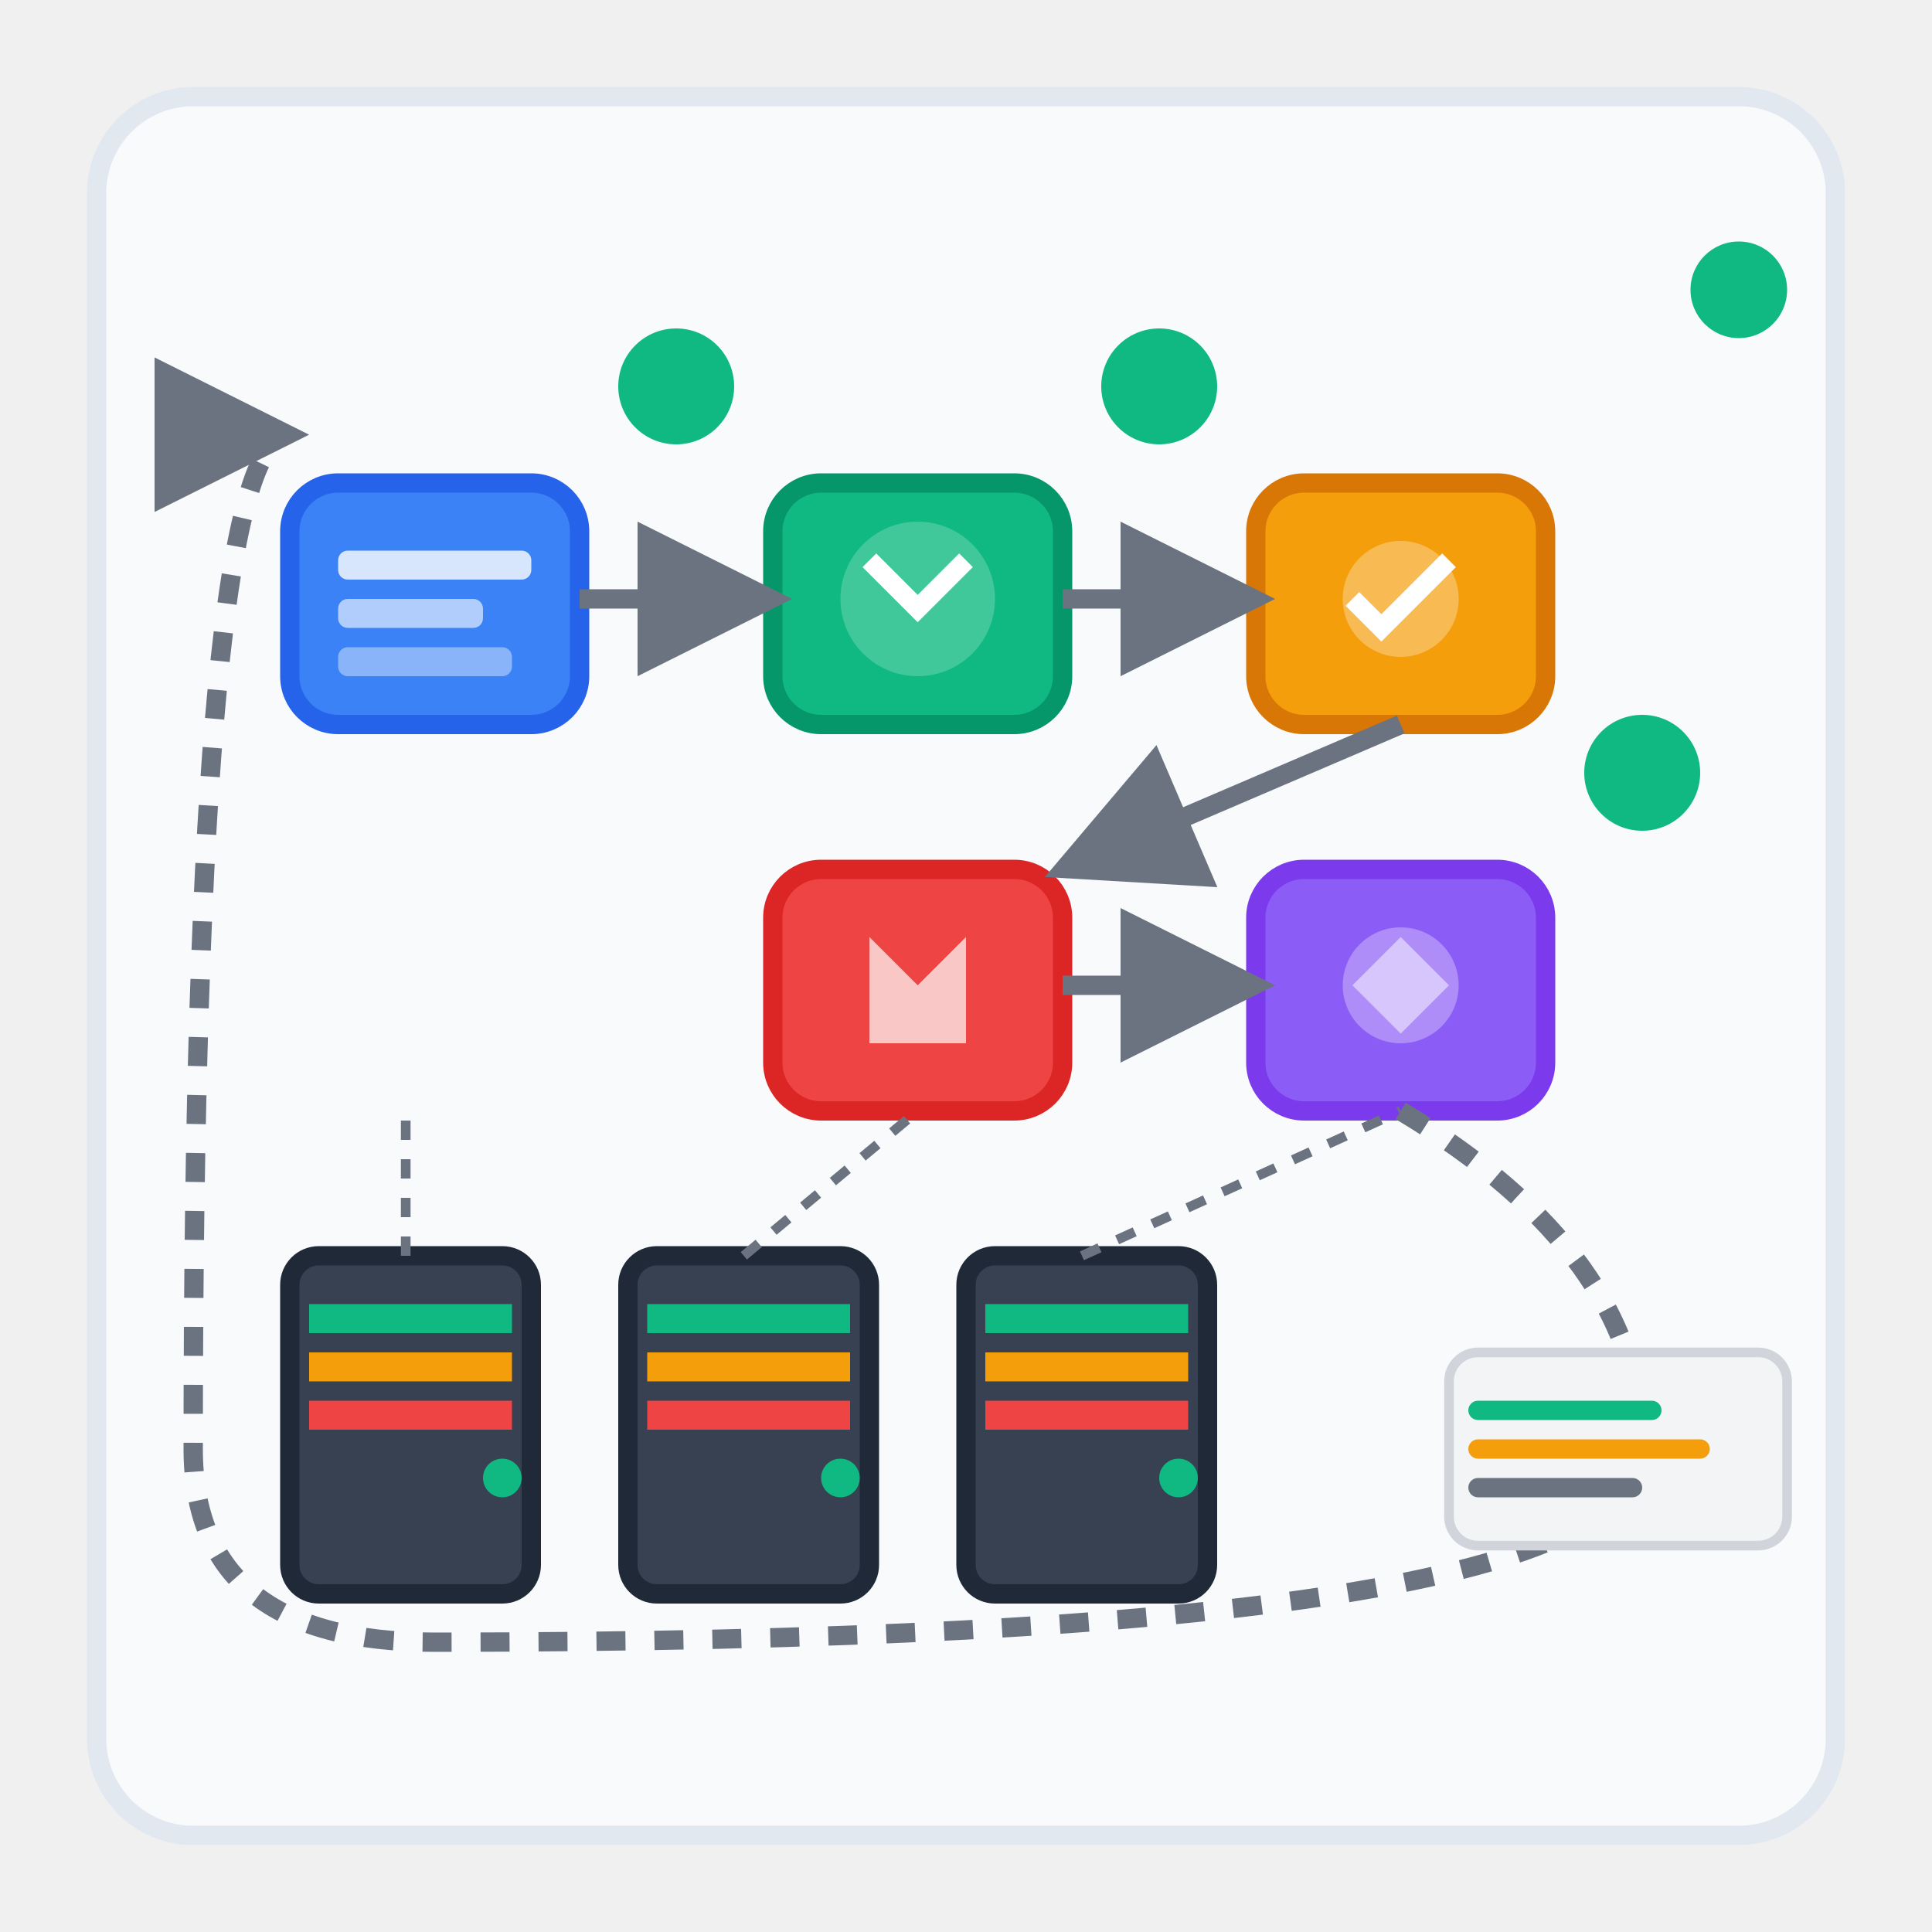
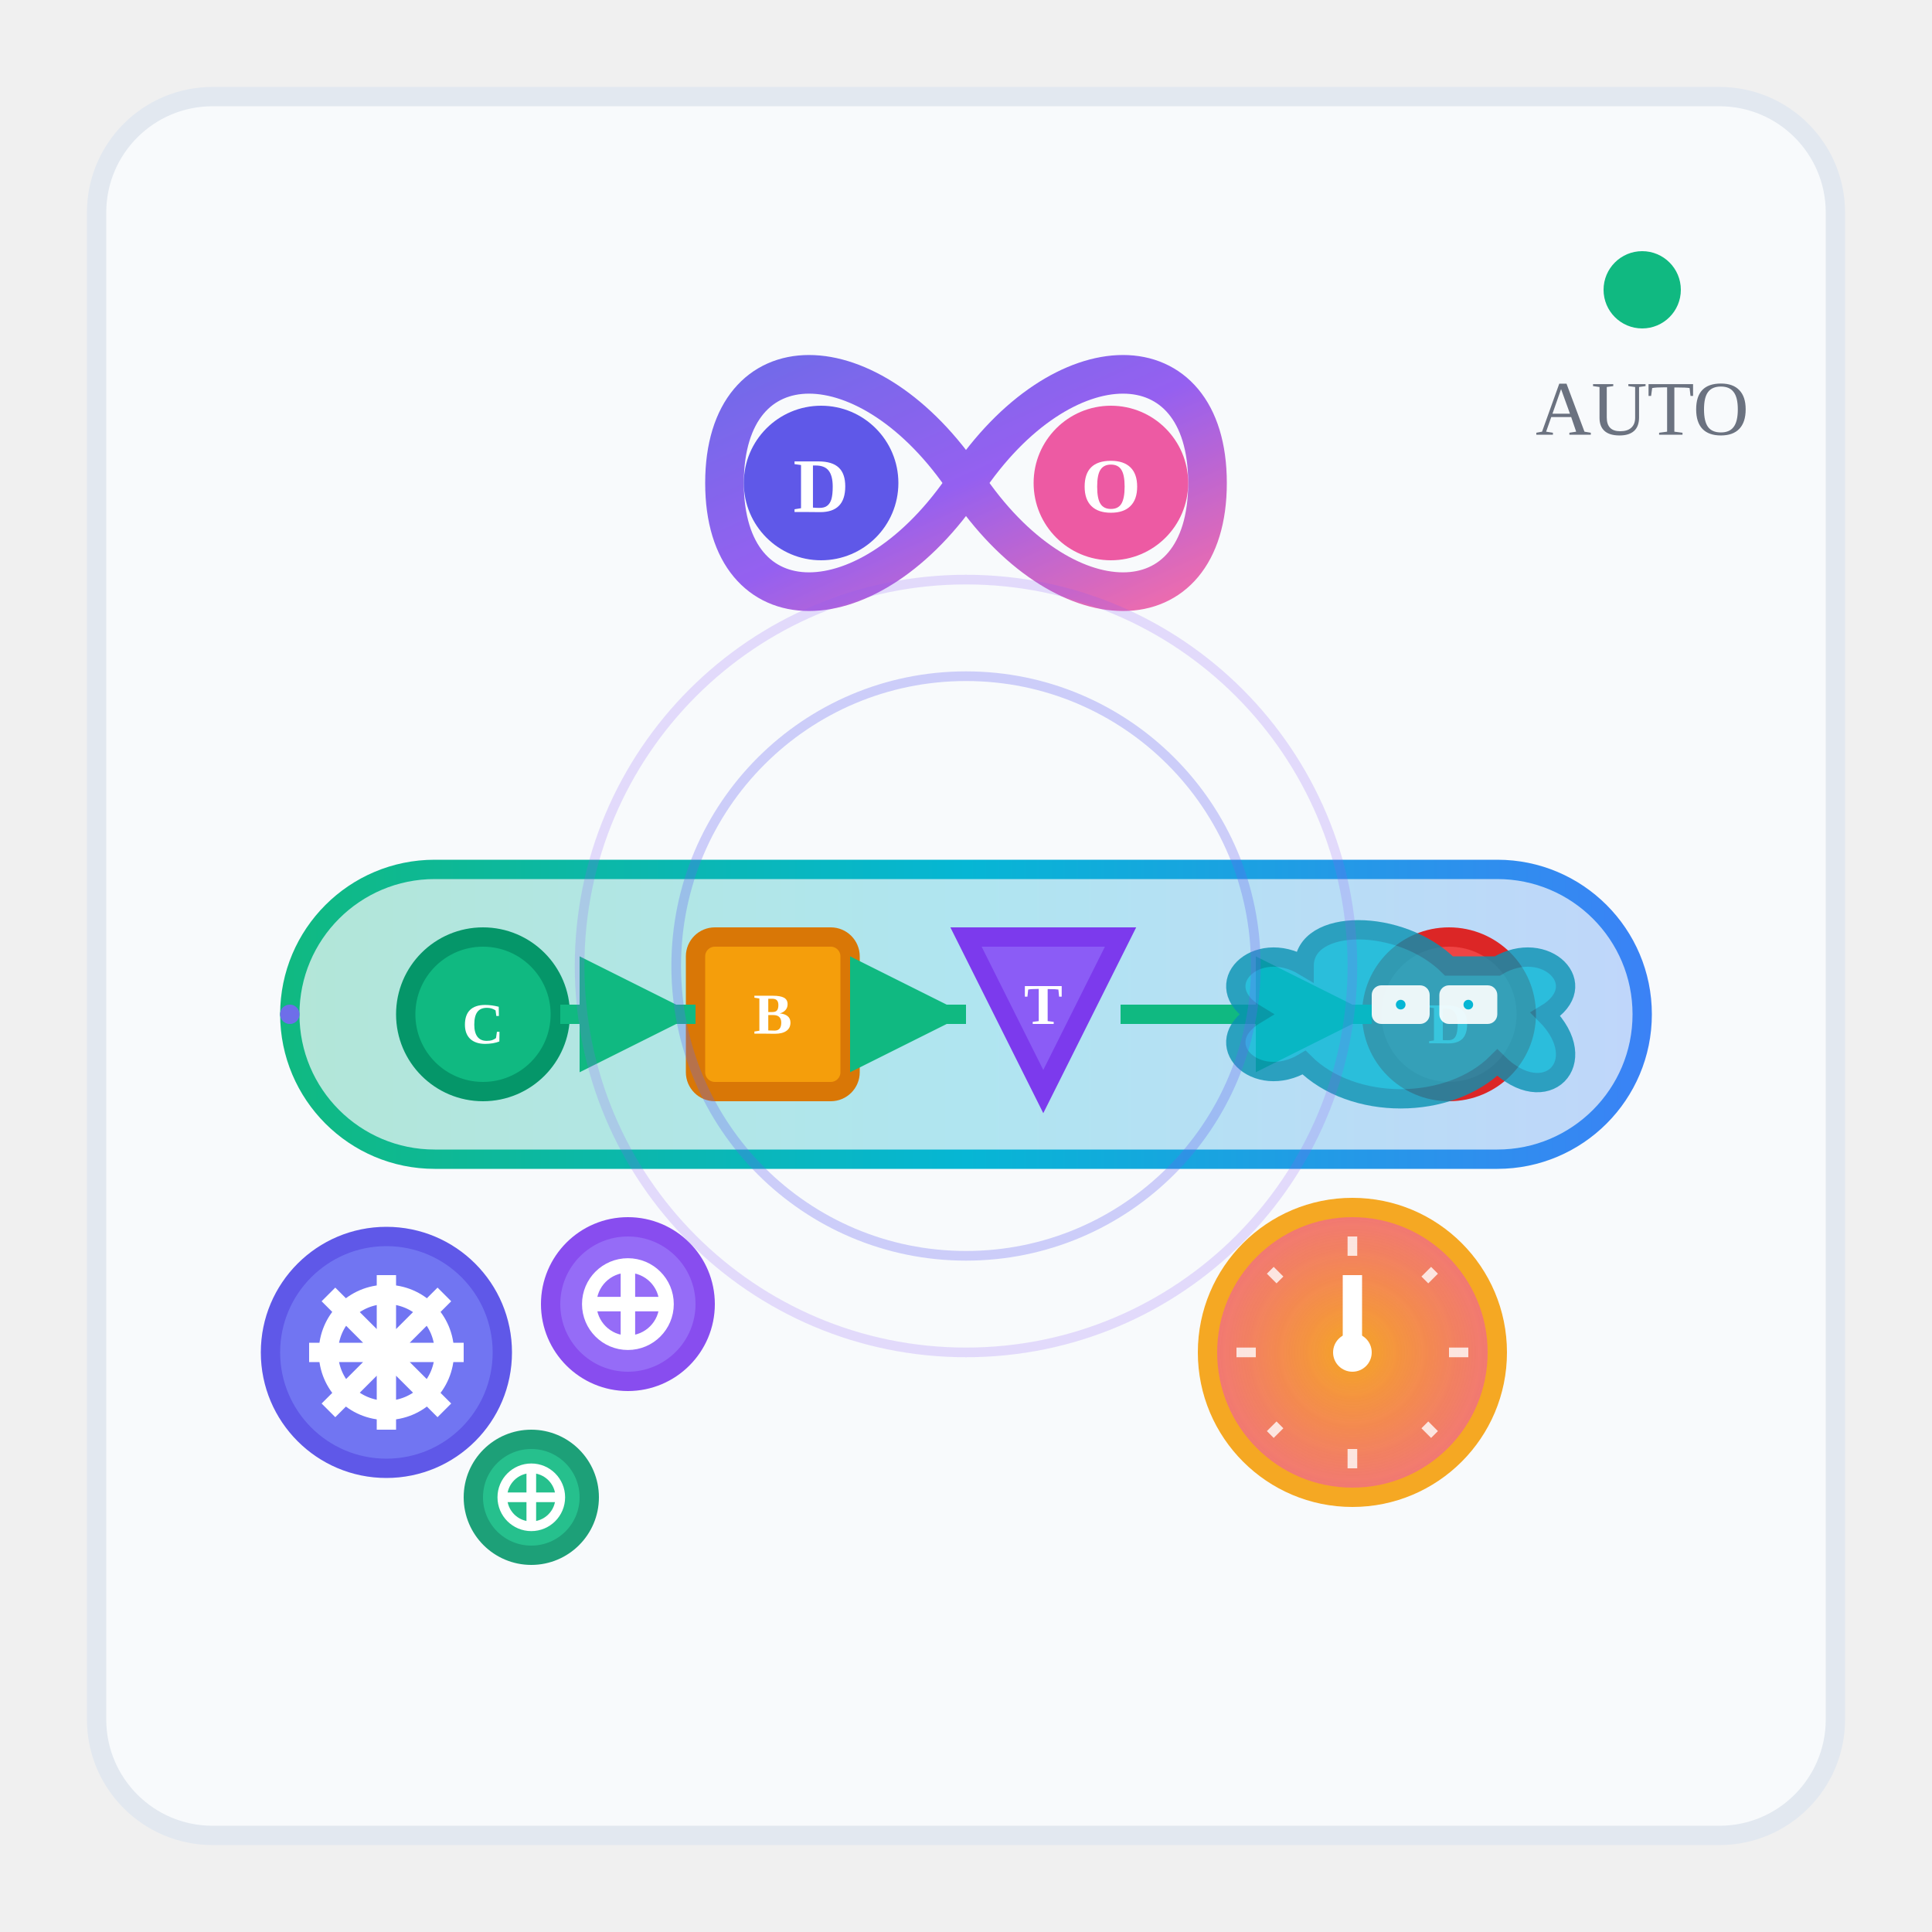
<svg xmlns="http://www.w3.org/2000/svg" width="200" height="200" viewBox="0 0 200 200">
-   <rect x="10" y="10" width="180" height="180" fill="#F8FAFC" stroke="#E2E8F0" stroke-width="2" rx="10" />
-   <g>
-     <rect x="30" y="50" width="30" height="25" rx="5" fill="#3B82F6" stroke="#2563EB" stroke-width="2" />
-     <rect x="35" y="57" width="20" height="3" rx="1" fill="white" opacity="0.8" />
-     <rect x="35" y="62" width="15" height="3" rx="1" fill="white" opacity="0.6" />
-     <rect x="35" y="67" width="18" height="3" rx="1" fill="white" opacity="0.4" />
-     <rect x="80" y="50" width="30" height="25" rx="5" fill="#10B981" stroke="#059669" stroke-width="2" />
-     <circle cx="95" cy="62" r="8" fill="white" opacity="0.2" />
-     <path d="M90,58 L95,63 L100,58" stroke="white" stroke-width="2" fill="none" />
-     <rect x="130" y="50" width="30" height="25" rx="5" fill="#F59E0B" stroke="#D97706" stroke-width="2" />
-     <circle cx="145" cy="62" r="6" fill="white" opacity="0.3" />
-     <path d="M140,62 L143,65 L150,58" stroke="white" stroke-width="2" fill="none" />
-     <rect x="80" y="90" width="30" height="25" rx="5" fill="#EF4444" stroke="#DC2626" stroke-width="2" />
-     <path d="M90,97 L95,102 L100,97 L100,108 L90,108 Z" fill="white" opacity="0.7" />
-     <rect x="130" y="90" width="30" height="25" rx="5" fill="#8B5CF6" stroke="#7C3AED" stroke-width="2" />
-     <circle cx="145" cy="102" r="6" fill="white" opacity="0.3" />
-     <path d="M140,102 L145,97 L150,102 L145,107 Z" fill="white" opacity="0.5" />
-   </g>
-   <g stroke="#6B7280" stroke-width="2" fill="none" marker-end="url(#pipelineArrow)">
-     <line x1="60" y1="62" x2="80" y2="62" />
-     <line x1="110" y1="62" x2="130" y2="62" />
-     <line x1="145" y1="75" x2="110" y2="90" />
-     <line x1="110" y1="102" x2="130" y2="102" />
-     <path d="M 145 115 Q 170 130 170 150 Q 170 170 45 170 Q 20 170 20 150 Q 20 45 30 45" stroke-dasharray="3,3" />
-   </g>
  <defs>
-     <marker id="pipelineArrow" markerWidth="8" markerHeight="8" refX="7" refY="4" orient="auto">
-       <path d="M0,0 L0,8 L8,4 z" fill="#6B7280" />
+     <linearGradient id="devopsGradient" x1="0%" y1="0%" x2="100%" y2="100%">
+       <stop offset="0%" style="stop-color:#4F46E5;stop-opacity:1" />
+       <stop offset="50%" style="stop-color:#7C3AED;stop-opacity:1" />
+       <stop offset="100%" style="stop-color:#EC4899;stop-opacity:1" />
+     </linearGradient>
+     <linearGradient id="pipelineGradient" x1="0%" y1="0%" x2="100%" y2="0%">
+       <stop offset="0%" style="stop-color:#10B981;stop-opacity:1" />
+       <stop offset="50%" style="stop-color:#06B6D4;stop-opacity:1" />
+       <stop offset="100%" style="stop-color:#3B82F6;stop-opacity:1" />
+     </linearGradient>
+     <radialGradient id="monitorGradient" cx="50%" cy="50%" r="50%">
+       <stop offset="0%" style="stop-color:#F59E0B;stop-opacity:1" />
+       <stop offset="100%" style="stop-color:#EF4444;stop-opacity:0.8" />
+     </radialGradient>
+     <marker id="flowArrow" markerWidth="10" markerHeight="10" refX="8" refY="3" orient="auto" markerUnits="strokeWidth">
+       <path d="M0,0 L0,6 L9,3 z" fill="#6366F1" />
+     </marker>
+     <marker id="dataArrow" markerWidth="8" markerHeight="8" refX="6" refY="3" orient="auto">
+       <path d="M0,0 L0,6 L6,3 z" fill="#10B981" />
    </marker>
  </defs>
-   <g fill="#10B981">
-     <circle cx="70" cy="40" r="6">
-       <animate attributeName="opacity" values="0.3;1;0.3" dur="2s" repeatCount="indefinite" />
+   <rect x="10" y="10" width="180" height="180" fill="#F8FAFC" stroke="#E2E8F0" stroke-width="2" rx="12" />
+   <g transform="translate(100,50)">
+     <path d="M-25,0 C-25,-15 -10,-15 0,0 C10,15 25,15 25,0 C25,-15 10,-15 0,0 C-10,15 -25,15 -25,0 Z" fill="none" stroke="url(#devopsGradient)" stroke-width="4" opacity="0.8">
+       <animate attributeName="stroke-dasharray" values="0,200;100,200;200,200" dur="3s" repeatCount="indefinite" />
+       <animate attributeName="stroke-dashoffset" values="0;-100;-200" dur="3s" repeatCount="indefinite" />
+     </path>
+     <circle cx="-15" cy="0" r="8" fill="#4F46E5" opacity="0.9">
+       <animate attributeName="r" values="8;10;8" dur="2s" repeatCount="indefinite" />
    </circle>
-     <circle cx="120" cy="40" r="6">
-       <animate attributeName="opacity" values="0.3;1;0.3" dur="2s" repeatCount="indefinite" begin="0.5s" />
+     <text x="-15" y="3" text-anchor="middle" fill="white" font-size="8" font-weight="bold">D</text>
+     <circle cx="15" cy="0" r="8" fill="#EC4899" opacity="0.9">
+       <animate attributeName="r" values="8;10;8" dur="2s" repeatCount="indefinite" begin="1s" />
    </circle>
-     <circle cx="170" cy="80" r="6">
-       <animate attributeName="opacity" values="0.3;1;0.3" dur="2s" repeatCount="indefinite" begin="1s" />
-     </circle>
-     <g stroke="#10B981" stroke-width="1" fill="none">
-       <circle cx="70" cy="40" r="4" />
-       <path d="M66,40 L74,40 M70,36 L70,44 M67,37 L73,43 M73,37 L67,43" />
-       <circle cx="120" cy="40" r="4" />
-       <path d="M116,40 L124,40 M120,36 L120,44 M117,37 L123,43 M123,37 L117,43" />
-       <circle cx="170" cy="80" r="4" />
-       <path d="M166,80 L174,80 M170,76 L170,84 M167,77 L173,83 M173,77 L167,83" />
+     <text x="15" y="3" text-anchor="middle" fill="white" font-size="8" font-weight="bold">O</text>
+   </g>
+   <g transform="translate(30,90)">
+     <rect x="0" y="0" width="140" height="30" rx="15" fill="url(#pipelineGradient)" opacity="0.3" />
+     <rect x="0" y="0" width="140" height="30" rx="15" fill="none" stroke="url(#pipelineGradient)" stroke-width="2" />
+     <g>
+       <circle cx="20" cy="15" r="8" fill="#10B981" stroke="#059669" stroke-width="2">
+         <animate attributeName="fill" values="#10B981;#34D399;#10B981" dur="4s" repeatCount="indefinite" />
+       </circle>
+       <text x="20" y="18" text-anchor="middle" fill="white" font-size="6" font-weight="bold">C</text>
+       <rect x="42" y="7" width="16" height="16" rx="2" fill="#F59E0B" stroke="#D97706" stroke-width="2">
+         <animate attributeName="fill" values="#F59E0B;#FBBF24;#F59E0B" dur="4s" repeatCount="indefinite" begin="1s" />
+       </rect>
+       <text x="50" y="17" text-anchor="middle" fill="white" font-size="6" font-weight="bold">B</text>
+       <polygon points="70,7 86,7 78,23" fill="#8B5CF6" stroke="#7C3AED" stroke-width="2">
+         <animate attributeName="fill" values="#8B5CF6;#A78BFA;#8B5CF6" dur="4s" repeatCount="indefinite" begin="2s" />
+       </polygon>
+       <text x="78" y="16" text-anchor="middle" fill="white" font-size="6" font-weight="bold">T</text>
+       <circle cx="120" cy="15" r="8" fill="#EF4444" stroke="#DC2626" stroke-width="2">
+         <animate attributeName="fill" values="#EF4444;#F87171;#EF4444" dur="4s" repeatCount="indefinite" begin="3s" />
+       </circle>
+       <text x="120" y="18" text-anchor="middle" fill="white" font-size="6" font-weight="bold">D</text>
+     </g>
+     <g fill="none" stroke="#10B981" stroke-width="2" marker-end="url(#dataArrow)">
+       <line x1="28" y1="15" x2="42" y2="15">
+         <animate attributeName="stroke-dasharray" values="0,20;10,20" dur="1s" repeatCount="indefinite" />
+       </line>
+       <line x1="58" y1="15" x2="70" y2="15">
+         <animate attributeName="stroke-dasharray" values="0,20;10,20" dur="1s" repeatCount="indefinite" begin="1s" />
+       </line>
+       <line x1="86" y1="15" x2="112" y2="15">
+         <animate attributeName="stroke-dasharray" values="0,20;10,20" dur="1s" repeatCount="indefinite" begin="2s" />
+       </line>
    </g>
  </g>
-   <g>
-     <rect x="30" y="130" width="25" height="35" rx="3" fill="#374151" stroke="#1F2937" stroke-width="2" />
-     <rect x="32" y="135" width="21" height="3" fill="#10B981" />
-     <rect x="32" y="140" width="21" height="3" fill="#F59E0B" />
-     <rect x="32" y="145" width="21" height="3" fill="#EF4444" />
-     <circle cx="52" cy="153" r="2" fill="#10B981" />
-     <rect x="65" y="130" width="25" height="35" rx="3" fill="#374151" stroke="#1F2937" stroke-width="2" />
-     <rect x="67" y="135" width="21" height="3" fill="#10B981" />
-     <rect x="67" y="140" width="21" height="3" fill="#F59E0B" />
-     <rect x="67" y="145" width="21" height="3" fill="#EF4444" />
-     <circle cx="87" cy="153" r="2" fill="#10B981" />
-     <rect x="100" y="130" width="25" height="35" rx="3" fill="#374151" stroke="#1F2937" stroke-width="2" />
-     <rect x="102" y="135" width="21" height="3" fill="#10B981" />
-     <rect x="102" y="140" width="21" height="3" fill="#F59E0B" />
-     <rect x="102" y="145" width="21" height="3" fill="#EF4444" />
-     <circle cx="122" cy="153" r="2" fill="#10B981" />
+   <g transform="translate(40,140)">
+     <circle cx="0" cy="0" r="12" fill="#6366F1" stroke="#4F46E5" stroke-width="2" opacity="0.9">
+       <animateTransform attributeName="transform" type="rotate" values="0;360" dur="4s" repeatCount="indefinite" />
+     </circle>
+     <g stroke="white" stroke-width="2" fill="none">
+       <circle cx="0" cy="0" r="6" />
+       <path d="M-8,0 L8,0 M0,-8 L0,8 M-6,-6 L6,6 M6,-6 L-6,6" />
+     </g>
+     <circle cx="25" cy="-5" r="8" fill="#8B5CF6" stroke="#7C3AED" stroke-width="2" opacity="0.9">
+       <animateTransform attributeName="transform" type="rotate" values="360;0" dur="3s" repeatCount="indefinite" />
+     </circle>
+     <g stroke="white" stroke-width="1.5" fill="none">
+       <circle cx="25" cy="-5" r="4" />
+       <path d="M21,-5 L29,-5 M25,-9 L25,-1" />
+     </g>
+     <circle cx="15" cy="15" r="6" fill="#10B981" stroke="#059669" stroke-width="2" opacity="0.9">
+       <animateTransform attributeName="transform" type="rotate" values="0;360" dur="2s" repeatCount="indefinite" />
+     </circle>
+     <g stroke="white" stroke-width="1" fill="none">
+       <circle cx="15" cy="15" r="3" />
+       <path d="M12,15 L18,15 M15,12 L15,18" />
+     </g>
  </g>
-   <g stroke="#6B7280" stroke-width="1" fill="none" stroke-dasharray="2,2">
-     <line x1="42" y1="130" x2="42" y2="115" />
-     <line x1="77" y1="130" x2="95" y2="115" />
-     <line x1="112" y1="130" x2="145" y2="115" />
+   <g transform="translate(140,140)">
+     <circle cx="0" cy="0" r="15" fill="url(#monitorGradient)" stroke="#F59E0B" stroke-width="2" opacity="0.9" />
+     <g stroke="white" stroke-width="1" opacity="0.8">
+       <line x1="0" y1="-12" x2="0" y2="-10" />
+       <line x1="8.5" y1="-8.5" x2="7.5" y2="-7.5" />
+       <line x1="12" y1="0" x2="10" y2="0" />
+       <line x1="8.5" y1="8.5" x2="7.5" y2="7.5" />
+       <line x1="0" y1="12" x2="0" y2="10" />
+       <line x1="-8.5" y1="8.5" x2="-7.5" y2="7.5" />
+       <line x1="-12" y1="0" x2="-10" y2="0" />
+       <line x1="-8.5" y1="-8.5" x2="-7.5" y2="-7.5" />
+     </g>
+     <line x1="0" y1="0" x2="0" y2="-8" stroke="white" stroke-width="2">
+       <animateTransform attributeName="transform" type="rotate" values="0;180;360" dur="3s" repeatCount="indefinite" />
+     </line>
+     <circle cx="0" cy="0" r="2" fill="white" />
+   </g>
+   <g transform="translate(150,100)">
+     <path d="M0,0 C-5,-5 -15,-5 -15,0 C-20,-3 -25,2 -20,5 C-25,8 -20,13 -15,10 C-10,15 0,15 5,10 C10,15 15,10 10,5 C15,2 10,-3 5,0 Z" fill="#06B6D4" stroke="#0891B2" stroke-width="2" opacity="0.8">
+       <animate attributeName="opacity" values="0.8;1;0.8" dur="3s" repeatCount="indefinite" />
+     </path>
+     <rect x="-8" y="2" width="6" height="4" rx="1" fill="white" opacity="0.9" />
+     <rect x="-1" y="2" width="6" height="4" rx="1" fill="white" opacity="0.9" />
+     <circle cx="-5" cy="4" r="0.5" fill="#06B6D4" />
+     <circle cx="2" cy="4" r="0.5" fill="#06B6D4" />
+   </g>
+   <g transform="translate(100,100)">
+     <circle cx="0" cy="0" r="30" fill="none" stroke="#6366F1" stroke-width="1" opacity="0.3">
+       <animate attributeName="r" values="30;60;30" dur="4s" repeatCount="indefinite" />
+       <animate attributeName="opacity" values="0.3;0.1;0.3" dur="4s" repeatCount="indefinite" />
+     </circle>
+     <circle cx="0" cy="0" r="40" fill="none" stroke="#8B5CF6" stroke-width="1" opacity="0.2">
+       <animate attributeName="r" values="40;70;40" dur="4s" repeatCount="indefinite" begin="1s" />
+       <animate attributeName="opacity" values="0.2;0.05;0.2" dur="4s" repeatCount="indefinite" begin="1s" />
+     </circle>
+   </g>
+   <g transform="translate(170,30)">
+     <circle cx="0" cy="0" r="4" fill="#10B981">
+       <animate attributeName="opacity" values="0.5;1;0.5" dur="2s" repeatCount="indefinite" />
+     </circle>
+     <text x="0" y="15" text-anchor="middle" fill="#6B7280" font-size="8">AUTO</text>
  </g>
  <g>
-     <circle cx="180" cy="30" r="5" fill="#10B981">
-       <animate attributeName="opacity" values="0.5;1;0.5" dur="2s" repeatCount="indefinite" />
+     <circle cx="30" cy="105" r="1" fill="#10B981" opacity="0.8">
+       <animate attributeName="cx" values="30;170" dur="3s" repeatCount="indefinite" />
+       <animate attributeName="opacity" values="0.8;0.3;0.8" dur="3s" repeatCount="indefinite" />
    </circle>
-     <rect x="150" y="140" width="35" height="20" rx="3" fill="#F3F4F6" stroke="#D1D5DB" stroke-width="1" />
-     <rect x="152" y="145" width="20" height="2" fill="#10B981" rx="1" />
-     <rect x="152" y="149" width="25" height="2" fill="#F59E0B" rx="1" />
-     <rect x="152" y="153" width="18" height="2" fill="#6B7280" rx="1" />
+     <circle cx="30" cy="105" r="1" fill="#3B82F6" opacity="0.6">
+       <animate attributeName="cx" values="30;170" dur="3s" repeatCount="indefinite" begin="1s" />
+       <animate attributeName="opacity" values="0.6;0.2;0.6" dur="3s" repeatCount="indefinite" begin="1s" />
+     </circle>
+     <circle cx="30" cy="105" r="1" fill="#8B5CF6" opacity="0.7">
+       <animate attributeName="cx" values="30;170" dur="3s" repeatCount="indefinite" begin="2s" />
+       <animate attributeName="opacity" values="0.7;0.2;0.7" dur="3s" repeatCount="indefinite" begin="2s" />
+     </circle>
  </g>
</svg>
